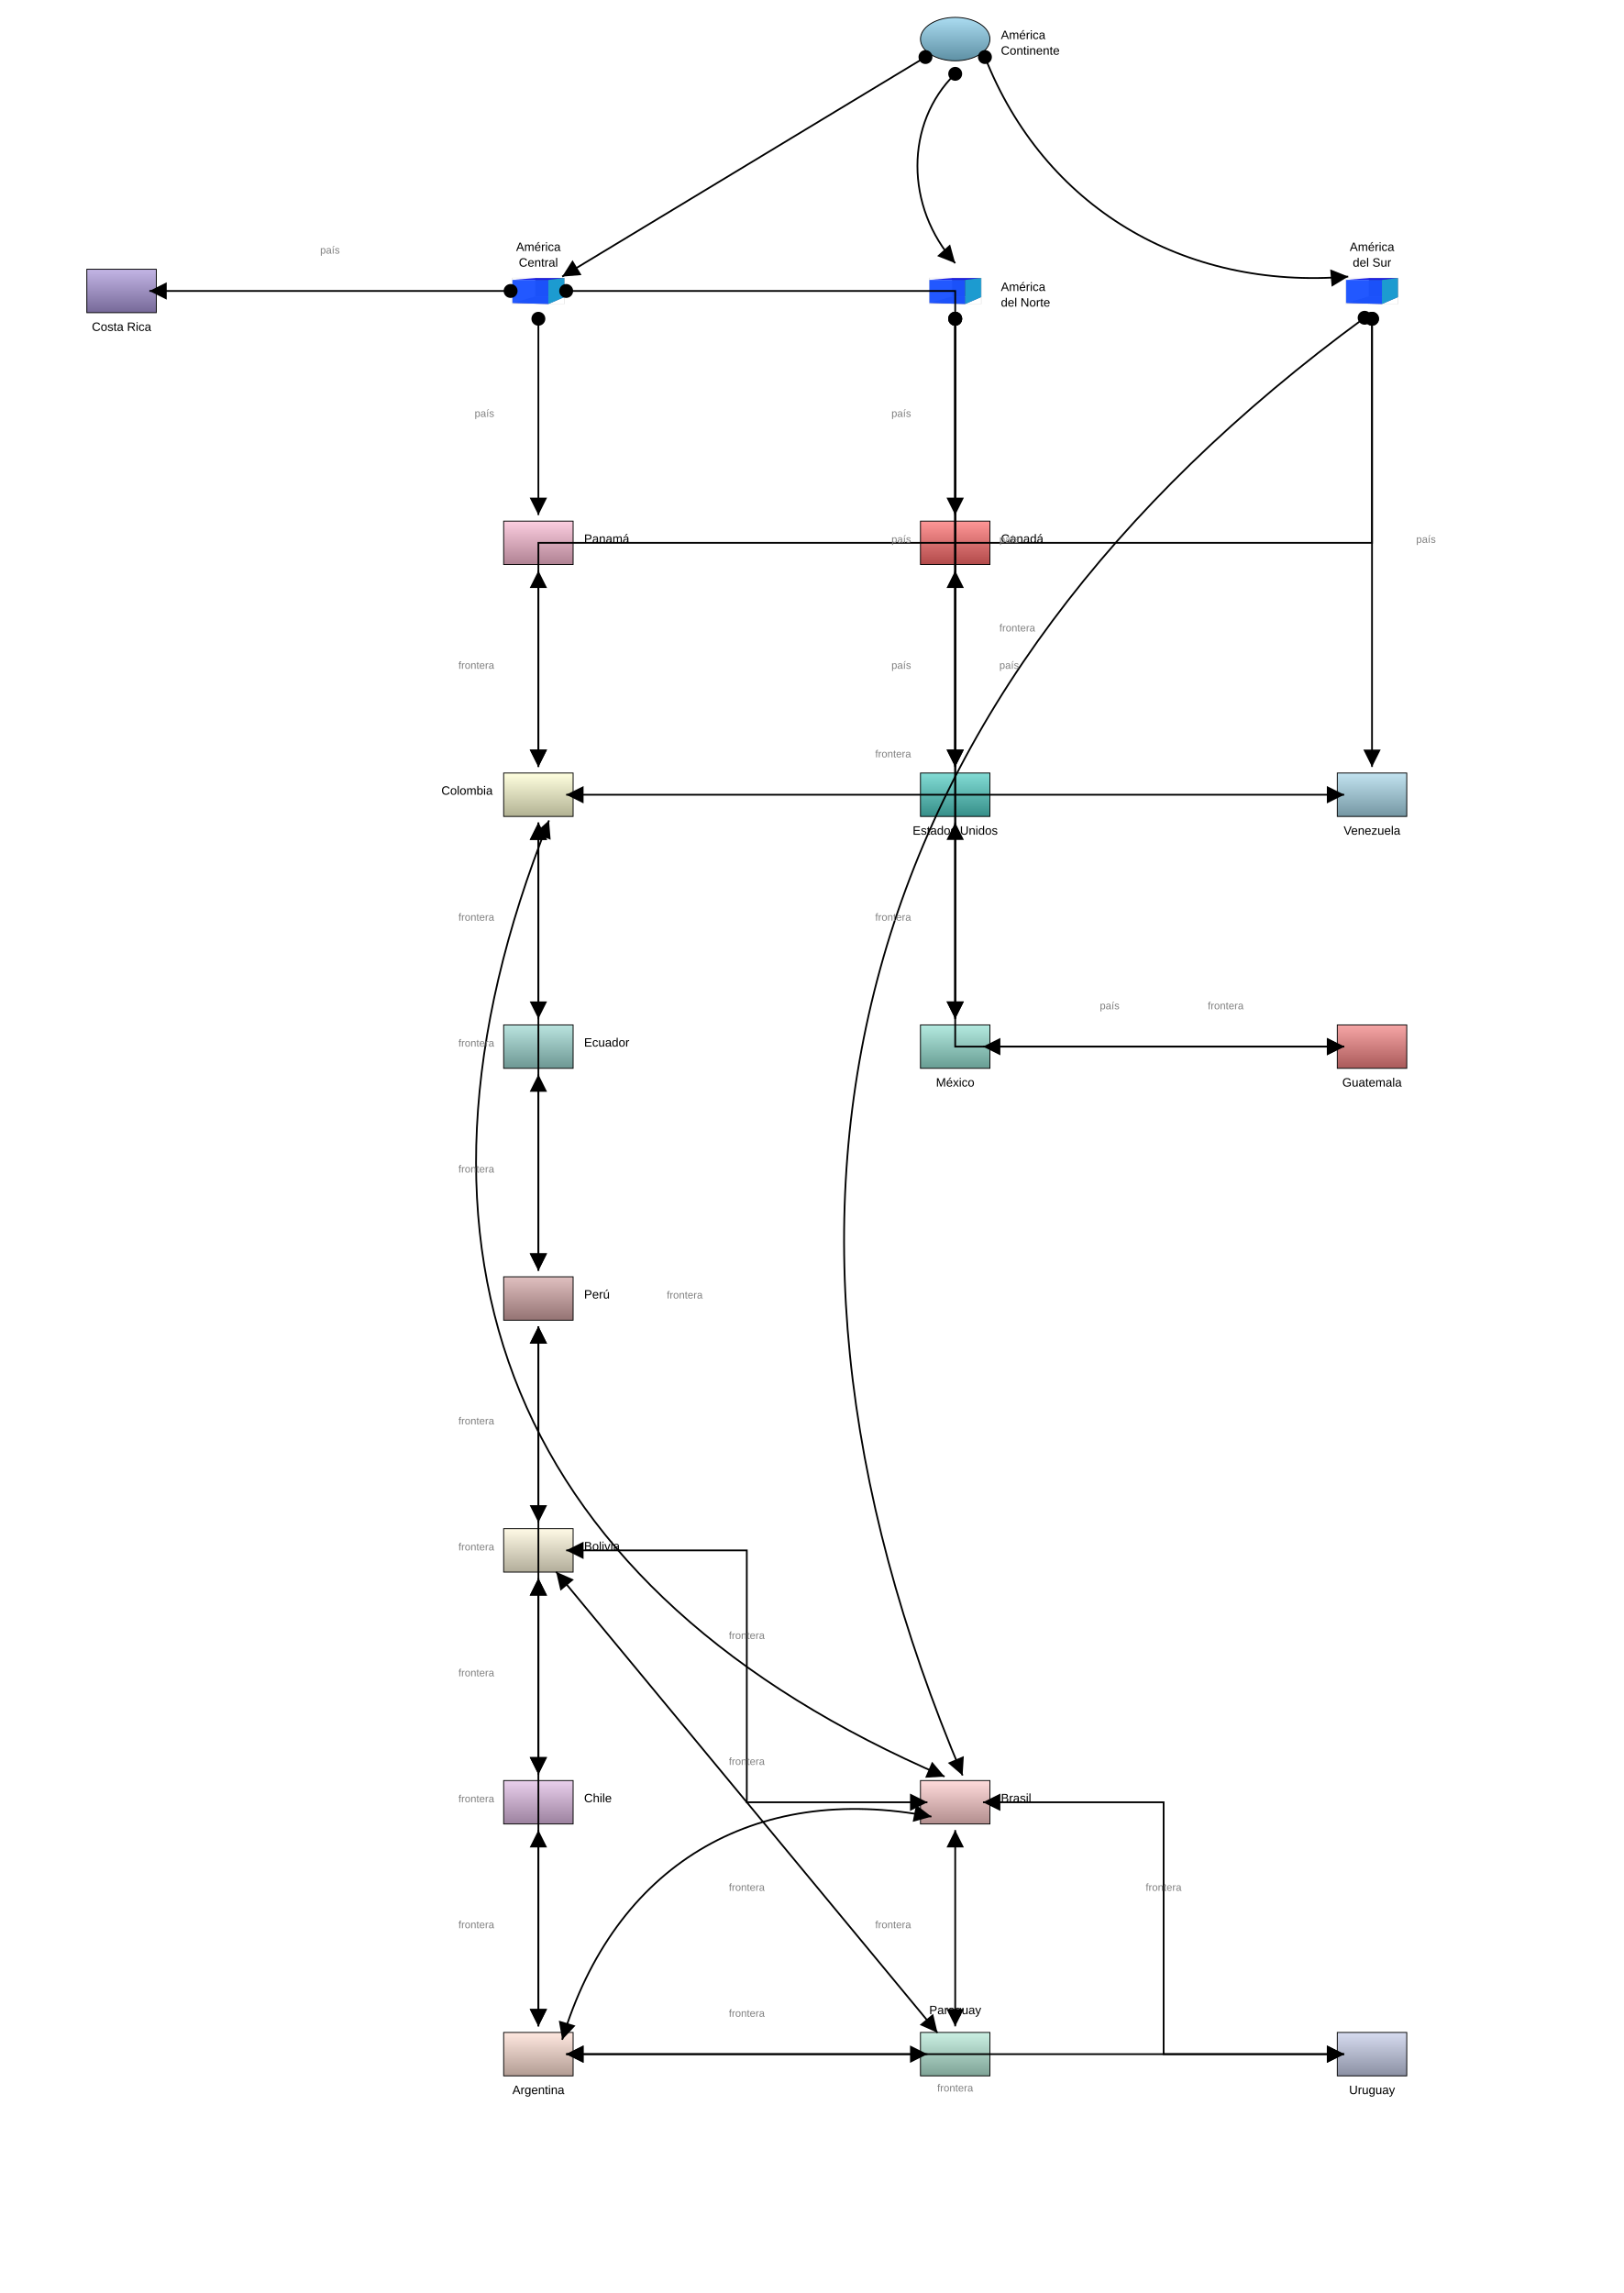
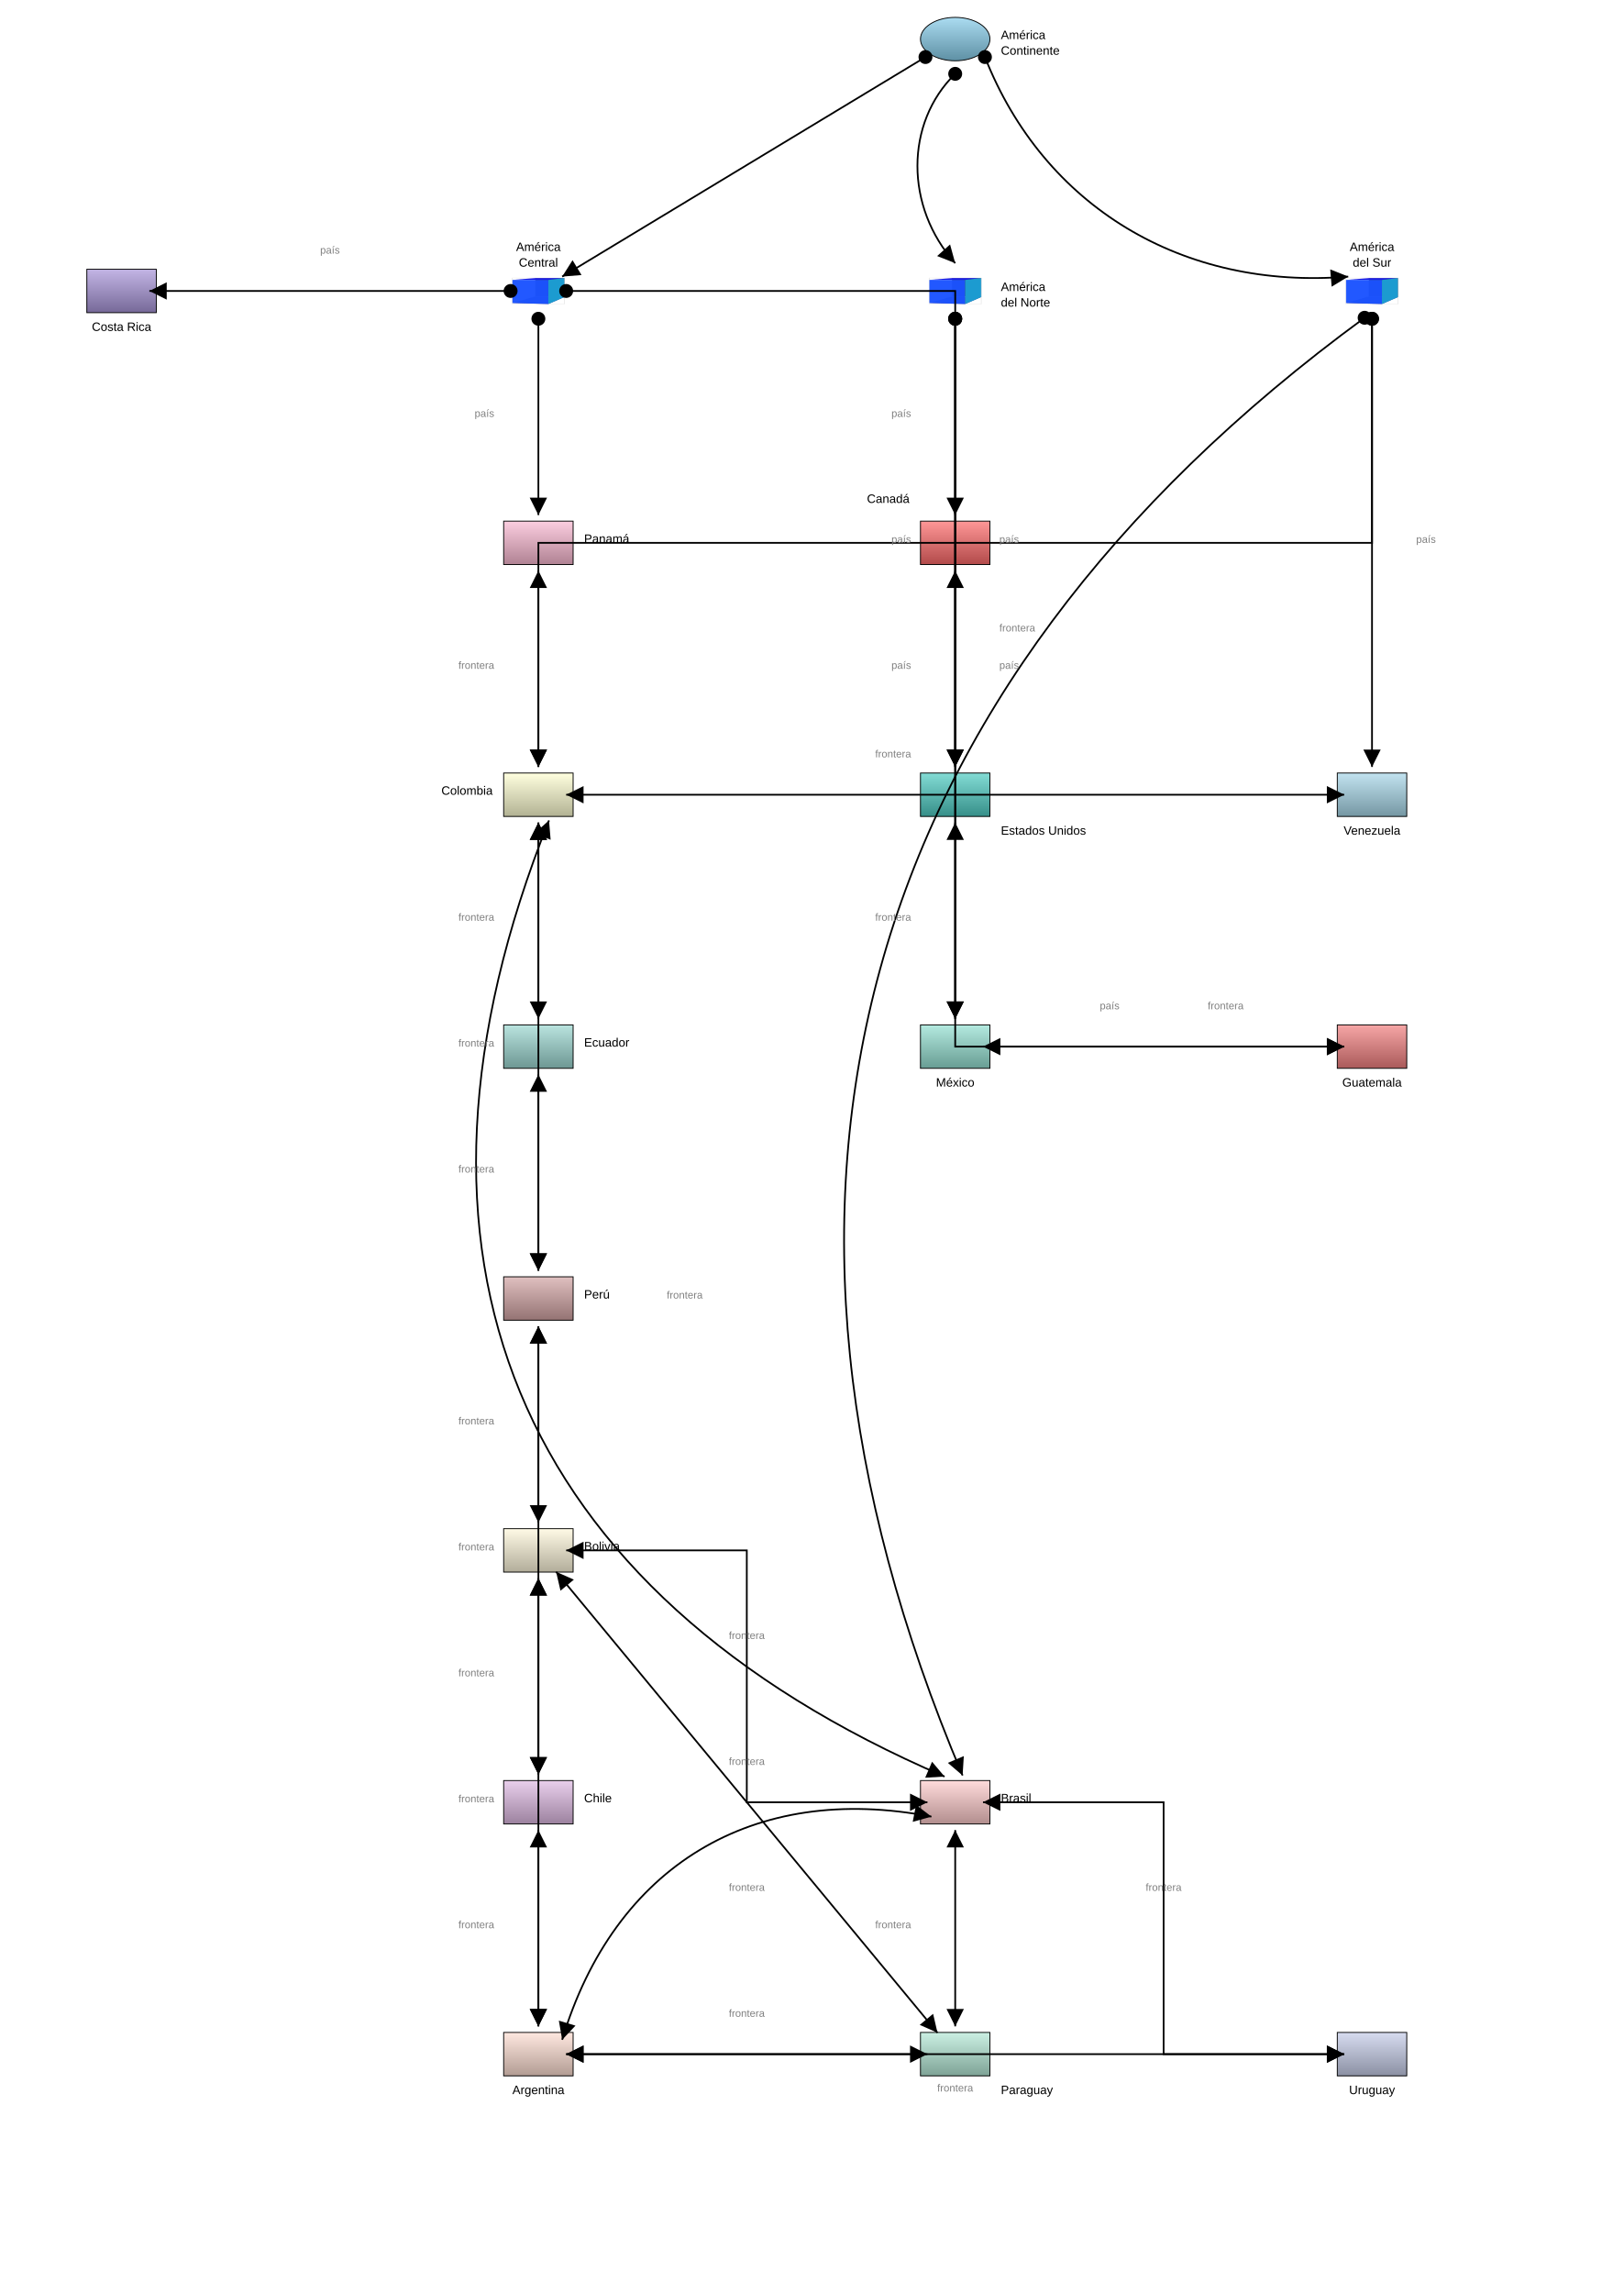
<svg xmlns="http://www.w3.org/2000/svg" baseProfile="full" height="2640.0" version="1.1" viewBox="0,0,1870.0,2640.0" width="1870.0">
  <defs>
    <marker id="arrow-end" markerHeight="10" markerWidth="10" orient="auto" refX="10" refY="5">
      <path d="M 0 0 L 10 5 L 0 10 z" fill="black" />
    </marker>
    <marker id="arrow-start" markerHeight="10" markerWidth="10" orient="auto" refX="0" refY="5">
      <path d="M 10 0 L 0 5 L 10 10 z" fill="black" />
    </marker>
    <marker id="circle-start" markerHeight="10" markerWidth="10" orient="auto" refX="5" refY="5">
      <circle cx="5" cy="5" fill="black" r="4" />
    </marker>
    <marker id="circle-end" markerHeight="10" markerWidth="10" orient="auto" refX="5" refY="5">
      <circle cx="5" cy="5" fill="black" r="4" />
    </marker>
    <linearGradient id="gradient-americas" x1="0%" x2="0%" y1="0%" y2="100%">
      <stop offset="0%" stop-color="#abdcf1" />
      <stop offset="100%" stop-color="#5e90a4" />
    </linearGradient>
    <linearGradient id="gradient-norte" x1="0%" x2="0%" y1="0%" y2="100%">
      <stop offset="0%" stop-color="#ffe34c" />
      <stop offset="100%" stop-color="#b29600" />
    </linearGradient>
    <linearGradient id="gradient-centro" x1="0%" x2="0%" y1="0%" y2="100%">
      <stop offset="0%" stop-color="#ffc04c" />
      <stop offset="100%" stop-color="#b27300" />
    </linearGradient>
    <linearGradient id="gradient-sur" x1="0%" x2="0%" y1="0%" y2="100%">
      <stop offset="0%" stop-color="#b1f3b1" />
      <stop offset="100%" stop-color="#64a664" />
    </linearGradient>
    <linearGradient id="gradient-canada" x1="0%" x2="0%" y1="0%" y2="100%">
      <stop offset="0%" stop-color="#ff9797" />
      <stop offset="100%" stop-color="#b24a4a" />
    </linearGradient>
    <linearGradient id="gradient-usa" x1="0%" x2="0%" y1="0%" y2="100%">
      <stop offset="0%" stop-color="#83dcd5" />
      <stop offset="100%" stop-color="#368f89" />
    </linearGradient>
    <linearGradient id="gradient-mexico" x1="0%" x2="0%" y1="0%" y2="100%">
      <stop offset="0%" stop-color="#b4eae0" />
      <stop offset="100%" stop-color="#689d93" />
    </linearGradient>
    <linearGradient id="gradient-guatemala" x1="0%" x2="0%" y1="0%" y2="100%">
      <stop offset="0%" stop-color="#f6a6a6" />
      <stop offset="100%" stop-color="#aa5a5a" />
    </linearGradient>
    <linearGradient id="gradient-costarica" x1="0%" x2="0%" y1="0%" y2="100%">
      <stop offset="0%" stop-color="#c3b5e5" />
      <stop offset="100%" stop-color="#766998" />
    </linearGradient>
    <linearGradient id="gradient-panama" x1="0%" x2="0%" y1="0%" y2="100%">
      <stop offset="0%" stop-color="#fccee0" />
      <stop offset="100%" stop-color="#b08293" />
    </linearGradient>
    <linearGradient id="gradient-colombia" x1="0%" x2="0%" y1="0%" y2="100%">
      <stop offset="0%" stop-color="#ffffdf" />
      <stop offset="100%" stop-color="#b2b293" />
    </linearGradient>
    <linearGradient id="gradient-venezuela" x1="0%" x2="0%" y1="0%" y2="100%">
      <stop offset="0%" stop-color="#c2e3f0" />
      <stop offset="100%" stop-color="#7597a3" />
    </linearGradient>
    <linearGradient id="gradient-brasil" x1="0%" x2="0%" y1="0%" y2="100%">
      <stop offset="0%" stop-color="#ffdbdb" />
      <stop offset="100%" stop-color="#b28e8e" />
    </linearGradient>
    <linearGradient id="gradient-peru" x1="0%" x2="0%" y1="0%" y2="100%">
      <stop offset="0%" stop-color="#e0c0c0" />
      <stop offset="100%" stop-color="#947373" />
    </linearGradient>
    <linearGradient id="gradient-ecuador" x1="0%" x2="0%" y1="0%" y2="100%">
      <stop offset="0%" stop-color="#bae4df" />
      <stop offset="100%" stop-color="#6d9793" />
    </linearGradient>
    <linearGradient id="gradient-bolivia" x1="0%" x2="0%" y1="0%" y2="100%">
      <stop offset="0%" stop-color="#fffae6" />
      <stop offset="100%" stop-color="#b2ad9a" />
    </linearGradient>
    <linearGradient id="gradient-chile" x1="0%" x2="0%" y1="0%" y2="100%">
      <stop offset="0%" stop-color="#e9cfec" />
      <stop offset="100%" stop-color="#9c829f" />
    </linearGradient>
    <linearGradient id="gradient-argentina" x1="0%" x2="0%" y1="0%" y2="100%">
      <stop offset="0%" stop-color="#ffe8e0" />
      <stop offset="100%" stop-color="#b29c93" />
    </linearGradient>
    <linearGradient id="gradient-uruguay" x1="0%" x2="0%" y1="0%" y2="100%">
      <stop offset="0%" stop-color="#d7dcf0" />
      <stop offset="100%" stop-color="#8b90a3" />
    </linearGradient>
    <linearGradient id="gradient-paraguay" x1="0%" x2="0%" y1="0%" y2="100%">
      <stop offset="0%" stop-color="#cbf0e3" />
      <stop offset="100%" stop-color="#7ea396" />
    </linearGradient>
  </defs>
  <ellipse cx="1100.0" cy="45.0" fill="url(#gradient-americas)" rx="40.0" ry="25.0" stroke="black" />
  <g id="norte">
    <g transform="translate(1070.0,320.0) scale(1.204819,0.6928406) translate(-0.9,-1.4)">
      <path d="M 22.754,32.117 0.945,43 V 4.729 L 22.754,1.57 Z" fill="#e9e9ff" stroke="none" />
      <path d="M 50.713,33.121 V 1.463 L 22.754,1.57 V 32.117 Z" fill="#353564" stroke="none" />
      <path d="M 50.713,33.121 35.296,44.771 0.945,43 22.754,32.117 Z" fill="#4d4d9f" stroke="none" />
      <path d="M 50.713,1.463 35.296,4.738 0.945,4.729 22.754,1.57 Z" fill="#1c1ce6" opacity="1" stroke="none" />
      <path d="M 35.296,44.771 V 4.738 L 0.945,4.729 V 43 Z" fill="#1a52ff" opacity="0.96" stroke="none" />
      <path d="M 50.713,33.121 35.296,44.771 V 4.738 L 50.713,1.463 Z" fill="#1c9bd0" stroke="none" />
      <rect fill="none" height="43.3" opacity="0.67" stroke="#cbcbcb" stroke-width="0.48" width="49.8" x="0.9" y="1.4" />
    </g>
  </g>
  <g id="centro">
    <g transform="translate(590.0,320.0) scale(1.204819,0.6928406) translate(-0.9,-1.4)">
      <path d="M 22.754,32.117 0.945,43 V 4.729 L 22.754,1.57 Z" fill="#e9e9ff" stroke="none" />
      <path d="M 50.713,33.121 V 1.463 L 22.754,1.57 V 32.117 Z" fill="#353564" stroke="none" />
      <path d="M 50.713,33.121 35.296,44.771 0.945,43 22.754,32.117 Z" fill="#4d4d9f" stroke="none" />
      <path d="M 50.713,1.463 35.296,4.738 0.945,4.729 22.754,1.57 Z" fill="#1c1ce6" opacity="1" stroke="none" />
      <path d="M 35.296,44.771 V 4.738 L 0.945,4.729 V 43 Z" fill="#1a52ff" opacity="0.96" stroke="none" />
      <path d="M 50.713,33.121 35.296,44.771 V 4.738 L 50.713,1.463 Z" fill="#1c9bd0" stroke="none" />
      <rect fill="none" height="43.3" opacity="0.67" stroke="#cbcbcb" stroke-width="0.48" width="49.8" x="0.9" y="1.4" />
    </g>
  </g>
  <g id="sur">
    <g transform="translate(1550.0,320.0) scale(1.204819,0.6928406) translate(-0.9,-1.4)">
      <path d="M 22.754,32.117 0.945,43 V 4.729 L 22.754,1.57 Z" fill="#e9e9ff" stroke="none" />
      <path d="M 50.713,33.121 V 1.463 L 22.754,1.57 V 32.117 Z" fill="#353564" stroke="none" />
      <path d="M 50.713,33.121 35.296,44.771 0.945,43 22.754,32.117 Z" fill="#4d4d9f" stroke="none" />
      <path d="M 50.713,1.463 35.296,4.738 0.945,4.729 22.754,1.57 Z" fill="#1c1ce6" opacity="1" stroke="none" />
      <path d="M 35.296,44.771 V 4.738 L 0.945,4.729 V 43 Z" fill="#1a52ff" opacity="0.96" stroke="none" />
      <path d="M 50.713,33.121 35.296,44.771 V 4.738 L 50.713,1.463 Z" fill="#1c9bd0" stroke="none" />
      <rect fill="none" height="43.3" opacity="0.67" stroke="#cbcbcb" stroke-width="0.48" width="49.8" x="0.9" y="1.4" />
    </g>
  </g>
  <rect fill="url(#gradient-canada)" height="50" stroke="black" width="80" x="1060.0" y="600.0" />
  <rect fill="url(#gradient-usa)" height="50" stroke="black" width="80" x="1060.0" y="890.0" />
  <rect fill="url(#gradient-mexico)" height="50" stroke="black" width="80" x="1060.0" y="1180.0" />
  <rect fill="url(#gradient-guatemala)" height="50" stroke="black" width="80" x="1540.0" y="1180.0" />
  <rect fill="url(#gradient-costarica)" height="50" stroke="black" width="80" x="100.0" y="310.0" />
  <rect fill="url(#gradient-panama)" height="50" stroke="black" width="80" x="580.0" y="600.0" />
  <rect fill="url(#gradient-colombia)" height="50" stroke="black" width="80" x="580.0" y="890.0" />
  <rect fill="url(#gradient-venezuela)" height="50" stroke="black" width="80" x="1540.0" y="890.0" />
  <rect fill="url(#gradient-brasil)" height="50" stroke="black" width="80" x="1060.0" y="2050.0" />
  <rect fill="url(#gradient-peru)" height="50" stroke="black" width="80" x="580.0" y="1470.0" />
  <rect fill="url(#gradient-ecuador)" height="50" stroke="black" width="80" x="580.0" y="1180.0" />
  <rect fill="url(#gradient-bolivia)" height="50" stroke="black" width="80" x="580.0" y="1760.0" />
  <rect fill="url(#gradient-chile)" height="50" stroke="black" width="80" x="580.0" y="2050.0" />
  <rect fill="url(#gradient-argentina)" height="50" stroke="black" width="80" x="580.0" y="2340.0" />
  <rect fill="url(#gradient-uruguay)" height="50" stroke="black" width="80" x="1540.0" y="2340.0" />
  <rect fill="url(#gradient-paraguay)" height="50" stroke="black" width="80" x="1060.0" y="2340.0" />
  <path d="M 1100.0,85.0 C 1042.0,141.667 1042.0,238.333 1100.0,303.0" fill="none" marker-end="url(#arrow-end)" marker-start="url(#circle-start)" stroke="black" stroke-width="2" />
  <line marker-end="url(#arrow-end)" marker-start="url(#circle-start)" stroke="black" stroke-width="2" x1="1065.763" x2="647.389" y1="65.685" y2="318.452" />
  <path d="M 1134.237,65.685 C 1202.0,237.667 1362.0,334.333 1552.611,318.452" fill="none" marker-end="url(#arrow-end)" marker-start="url(#circle-start)" stroke="black" stroke-width="2" />
  <polyline fill="none" marker-end="url(#arrow-end)" marker-start="url(#circle-start)" points="1100.0,367.0 1100.0,593.0" stroke="black" stroke-width="2" />
  <polyline fill="none" marker-end="url(#arrow-end)" marker-start="url(#circle-start)" points="1100.0,367.0 1100.0,883.0" stroke="black" stroke-width="2" />
  <polyline fill="none" marker-end="url(#arrow-end)" marker-start="url(#circle-start)" points="1100.0,367.0 1100.0,1173.0" stroke="black" stroke-width="2" />
  <polyline fill="none" marker-end="url(#arrow-end)" marker-start="url(#circle-start)" points="652.0,335.0 1100.0,335.0 1100.0,1205.0 1548.0,1205.0" stroke="black" stroke-width="2" />
  <polyline fill="none" marker-end="url(#arrow-end)" marker-start="url(#circle-start)" points="588.0,335.0 172.0,335.0" stroke="black" stroke-width="2" />
  <polyline fill="none" marker-end="url(#arrow-end)" marker-start="url(#circle-start)" points="620.0,367.0 620.0,593.0" stroke="black" stroke-width="2" />
  <polyline fill="none" marker-end="url(#arrow-end)" marker-start="url(#circle-start)" points="1580.0,367.0 1580.0,625.0 620.0,625.0 620.0,883.0" stroke="black" stroke-width="2" />
  <polyline fill="none" marker-end="url(#arrow-end)" marker-start="url(#circle-start)" points="1580.0,367.0 1580.0,883.0" stroke="black" stroke-width="2" />
  <path d="M 1571.49,365.848 C 985.0,795.0 825.0,1375.0 1108.51,2044.152" fill="none" marker-end="url(#arrow-end)" marker-start="url(#circle-start)" stroke="black" stroke-width="2" />
  <polyline fill="none" marker-end="url(#arrow-end)" marker-start="url(#arrow-start)" points="1100.0,657.0 1100.0,883.0" stroke="black" stroke-width="2" />
  <polyline fill="none" marker-end="url(#arrow-end)" marker-start="url(#arrow-start)" points="1100.0,947.0 1100.0,1173.0" stroke="black" stroke-width="2" />
  <polyline fill="none" marker-end="url(#arrow-end)" marker-start="url(#arrow-start)" points="1132.0,1205.0 1548.0,1205.0" stroke="black" stroke-width="2" />
  <polyline fill="none" marker-end="url(#arrow-end)" marker-start="url(#arrow-start)" points="620.0,657.0 620.0,883.0" stroke="black" stroke-width="2" />
  <line marker-end="url(#arrow-end)" marker-start="url(#arrow-start)" stroke="black" stroke-width="2" x1="652.0" x2="1548.0" y1="915.0" y2="915.0" />
  <polyline fill="none" marker-end="url(#arrow-end)" marker-start="url(#arrow-start)" points="620.0,947.0 620.0,1173.0" stroke="black" stroke-width="2" />
  <polyline fill="none" marker-end="url(#arrow-end)" marker-start="url(#arrow-start)" points="620.0,947.0 620.0,1463.0" stroke="black" stroke-width="2" />
  <path d="M 632.235,944.569 C 432.0,1445.667 592.0,1832.333 1087.765,2045.431" fill="none" marker-end="url(#arrow-end)" marker-start="url(#arrow-start)" stroke="black" stroke-width="2" />
  <line marker-end="url(#arrow-end)" marker-start="url(#arrow-start)" stroke="black" stroke-width="2" x1="620.0" x2="620.0" y1="1237.0" y2="1463.0" />
  <polyline fill="none" marker-end="url(#arrow-end)" marker-start="url(#arrow-start)" points="620.0,1527.0 620.0,1753.0" stroke="black" stroke-width="2" />
  <polyline fill="none" marker-end="url(#arrow-end)" marker-start="url(#arrow-start)" points="620.0,1527.0 620.0,2043.0" stroke="black" stroke-width="2" />
  <polyline fill="none" marker-end="url(#arrow-end)" marker-start="url(#arrow-start)" points="652.0,1785.0 860.0,1785.0 860.0,2075.0 1068.0,2075.0" stroke="black" stroke-width="2" />
  <line marker-end="url(#arrow-end)" marker-start="url(#arrow-start)" stroke="black" stroke-width="2" x1="640.402" x2="1079.598" y1="1809.653" y2="2340.347" />
  <polyline fill="none" marker-end="url(#arrow-end)" marker-start="url(#arrow-start)" points="620.0,1817.0 620.0,2333.0" stroke="black" stroke-width="2" />
  <polyline fill="none" marker-end="url(#arrow-end)" marker-start="url(#arrow-start)" points="620.0,1817.0 620.0,2043.0" stroke="black" stroke-width="2" />
  <polyline fill="none" marker-end="url(#arrow-end)" marker-start="url(#arrow-start)" points="620.0,2107.0 620.0,2333.0" stroke="black" stroke-width="2" />
  <line marker-end="url(#arrow-end)" marker-start="url(#arrow-start)" stroke="black" stroke-width="2" x1="652.0" x2="1548.0" y1="2365.0" y2="2365.0" />
  <polyline fill="none" marker-end="url(#arrow-end)" marker-start="url(#arrow-start)" points="652.0,2365.0 1068.0,2365.0" stroke="black" stroke-width="2" />
  <polyline fill="none" marker-end="url(#arrow-end)" marker-start="url(#arrow-start)" points="1100.0,2107.0 1100.0,2333.0" stroke="black" stroke-width="2" />
  <path d="M 1072.611,2091.548 C 867.5,2051.667 707.5,2148.333 647.389,2348.452" fill="none" marker-end="url(#arrow-end)" marker-start="url(#arrow-start)" stroke="black" stroke-width="2" />
  <polyline fill="none" marker-end="url(#arrow-end)" marker-start="url(#arrow-start)" points="1132.0,2075.0 1340.0,2075.0 1340.0,2365.0 1548.0,2365.0" stroke="black" stroke-width="2" />
  <text fill="black" font-family="Arial, sans-serif" font-size="14px" text-anchor="start" x="1152.6" y="45.0">América</text>
  <text fill="black" font-family="Arial, sans-serif" font-size="14px" text-anchor="start" x="1152.6" y="63.0">Continente</text>
  <text fill="black" font-family="Arial, sans-serif" font-size="14px" text-anchor="start" x="1152.6" y="335.0">América</text>
  <text fill="black" font-family="Arial, sans-serif" font-size="14px" text-anchor="start" x="1152.6" y="353.0">del Norte</text>
  <text fill="black" font-family="Arial, sans-serif" font-size="14px" text-anchor="middle" x="620.0" y="289.0">América</text>
  <text fill="black" font-family="Arial, sans-serif" font-size="14px" text-anchor="middle" x="620.0" y="307.0">Central</text>
  <text fill="black" font-family="Arial, sans-serif" font-size="14px" text-anchor="middle" x="1580.0" y="289.0">América</text>
  <text fill="black" font-family="Arial, sans-serif" font-size="14px" text-anchor="middle" x="1580.0" y="307.0">del Sur</text>
-   <text fill="black" font-family="Arial, sans-serif" font-size="14px" text-anchor="start" x="1152.6" y="625.0">Canadá</text>
-   <text fill="black" font-family="Arial, sans-serif" font-size="14px" text-anchor="middle" x="1100.0" y="961.0">Estados Unidos</text>
+   <text fill="black" font-family="Arial, sans-serif" font-size="14px" text-anchor="end" x="1047.4" y="579.0">Canadá</text>
+   <text fill="black" font-family="Arial, sans-serif" font-size="14px" text-anchor="start" x="1152.6" y="961.0">Estados Unidos</text>
  <text fill="black" font-family="Arial, sans-serif" font-size="14px" text-anchor="middle" x="1100.0" y="1251.0">México</text>
  <text fill="black" font-family="Arial, sans-serif" font-size="14px" text-anchor="middle" x="1580.0" y="1251.0">Guatemala</text>
  <text fill="black" font-family="Arial, sans-serif" font-size="14px" text-anchor="middle" x="140.0" y="381.0">Costa Rica</text>
  <text fill="black" font-family="Arial, sans-serif" font-size="14px" text-anchor="start" x="672.6" y="625.0">Panamá</text>
  <text fill="black" font-family="Arial, sans-serif" font-size="14px" text-anchor="end" x="567.4" y="915.0">Colombia</text>
  <text fill="black" font-family="Arial, sans-serif" font-size="14px" text-anchor="middle" x="1580.0" y="961.0">Venezuela</text>
  <text fill="black" font-family="Arial, sans-serif" font-size="14px" text-anchor="start" x="1152.6" y="2075.0">Brasil</text>
  <text fill="black" font-family="Arial, sans-serif" font-size="14px" text-anchor="start" x="672.6" y="1495.0">Perú</text>
  <text fill="black" font-family="Arial, sans-serif" font-size="14px" text-anchor="start" x="672.6" y="1205.0">Ecuador</text>
  <text fill="black" font-family="Arial, sans-serif" font-size="14px" text-anchor="start" x="672.6" y="1785.0">Bolivia</text>
  <text fill="black" font-family="Arial, sans-serif" font-size="14px" text-anchor="start" x="672.6" y="2075.0">Chile</text>
  <text fill="black" font-family="Arial, sans-serif" font-size="14px" text-anchor="middle" x="620.0" y="2411.0">Argentina</text>
  <text fill="black" font-family="Arial, sans-serif" font-size="14px" text-anchor="middle" x="1580.0" y="2411.0">Uruguay</text>
-   <text fill="black" font-family="Arial, sans-serif" font-size="14px" text-anchor="middle" x="1100.0" y="2319.0">Paraguay</text>
+   <text fill="black" font-family="Arial, sans-serif" font-size="14px" text-anchor="start" x="1152.6" y="2411.0">Paraguay</text>
  <text fill="gray" font-family="Arial, sans-serif" font-size="12px" text-anchor="end" x="1049.2" y="480.0">país</text>
  <text fill="gray" font-family="Arial, sans-serif" font-size="12px" text-anchor="end" x="1049.2" y="625.0">país</text>
  <text fill="gray" font-family="Arial, sans-serif" font-size="12px" text-anchor="end" x="1049.2" y="770.0">país</text>
  <text fill="gray" font-family="Arial, sans-serif" font-size="12px" text-anchor="start" x="1150.8" y="770.0">país</text>
  <text fill="gray" font-family="Arial, sans-serif" font-size="12px" text-anchor="middle" x="380.0" y="292.0">país</text>
  <text fill="gray" font-family="Arial, sans-serif" font-size="12px" text-anchor="end" x="569.2" y="480.0">país</text>
  <text fill="gray" font-family="Arial, sans-serif" font-size="12px" text-anchor="start" x="1150.8" y="625.0">país</text>
  <text fill="gray" font-family="Arial, sans-serif" font-size="12px" text-anchor="start" x="1630.8" y="625.0">país</text>
  <text fill="gray" font-family="Arial, sans-serif" font-size="12px" text-anchor="end" x="1289.2" y="1162.0">país</text>
  <text fill="gray" font-family="Arial, sans-serif" font-size="12px" text-anchor="start" x="1150.8" y="727.0">frontera</text>
  <text fill="gray" font-family="Arial, sans-serif" font-size="12px" text-anchor="end" x="1049.2" y="1060.0">frontera</text>
  <text fill="gray" font-family="Arial, sans-serif" font-size="12px" text-anchor="start" x="1390.8" y="1162.0">frontera</text>
  <text fill="gray" font-family="Arial, sans-serif" font-size="12px" text-anchor="end" x="569.2" y="770.0">frontera</text>
  <text fill="gray" font-family="Arial, sans-serif" font-size="12px" text-anchor="end" x="1049.2" y="872.0">frontera</text>
  <text fill="gray" font-family="Arial, sans-serif" font-size="12px" text-anchor="end" x="569.2" y="1060.0">frontera</text>
  <text fill="gray" font-family="Arial, sans-serif" font-size="12px" text-anchor="end" x="569.2" y="1205.0">frontera</text>
  <text fill="gray" font-family="Arial, sans-serif" font-size="12px" text-anchor="end" x="809.2" y="1495.0">frontera</text>
  <text fill="gray" font-family="Arial, sans-serif" font-size="12px" text-anchor="end" x="569.2" y="1350.0">frontera</text>
  <text fill="gray" font-family="Arial, sans-serif" font-size="12px" text-anchor="end" x="569.2" y="1640.0">frontera</text>
  <text fill="gray" font-family="Arial, sans-serif" font-size="12px" text-anchor="end" x="569.2" y="1785.0">frontera</text>
  <text fill="gray" font-family="Arial, sans-serif" font-size="12px" text-anchor="middle" x="860.0" y="1887.0">frontera</text>
  <text fill="gray" font-family="Arial, sans-serif" font-size="12px" text-anchor="middle" x="860.0" y="2032.0">frontera</text>
  <text fill="gray" font-family="Arial, sans-serif" font-size="12px" text-anchor="end" x="569.2" y="2075.0">frontera</text>
  <text fill="gray" font-family="Arial, sans-serif" font-size="12px" text-anchor="end" x="569.2" y="1930.0">frontera</text>
  <text fill="gray" font-family="Arial, sans-serif" font-size="12px" text-anchor="end" x="569.2" y="2220.0">frontera</text>
  <text fill="gray" font-family="Arial, sans-serif" font-size="12px" text-anchor="middle" x="1100.0" y="2408.0">frontera</text>
  <text fill="gray" font-family="Arial, sans-serif" font-size="12px" text-anchor="middle" x="860.0" y="2322.0">frontera</text>
  <text fill="gray" font-family="Arial, sans-serif" font-size="12px" text-anchor="end" x="1049.2" y="2220.0">frontera</text>
  <text fill="gray" font-family="Arial, sans-serif" font-size="12px" text-anchor="middle" x="860.0" y="2177.0">frontera</text>
  <text fill="gray" font-family="Arial, sans-serif" font-size="12px" text-anchor="middle" x="1340.0" y="2177.0">frontera</text>
</svg>
